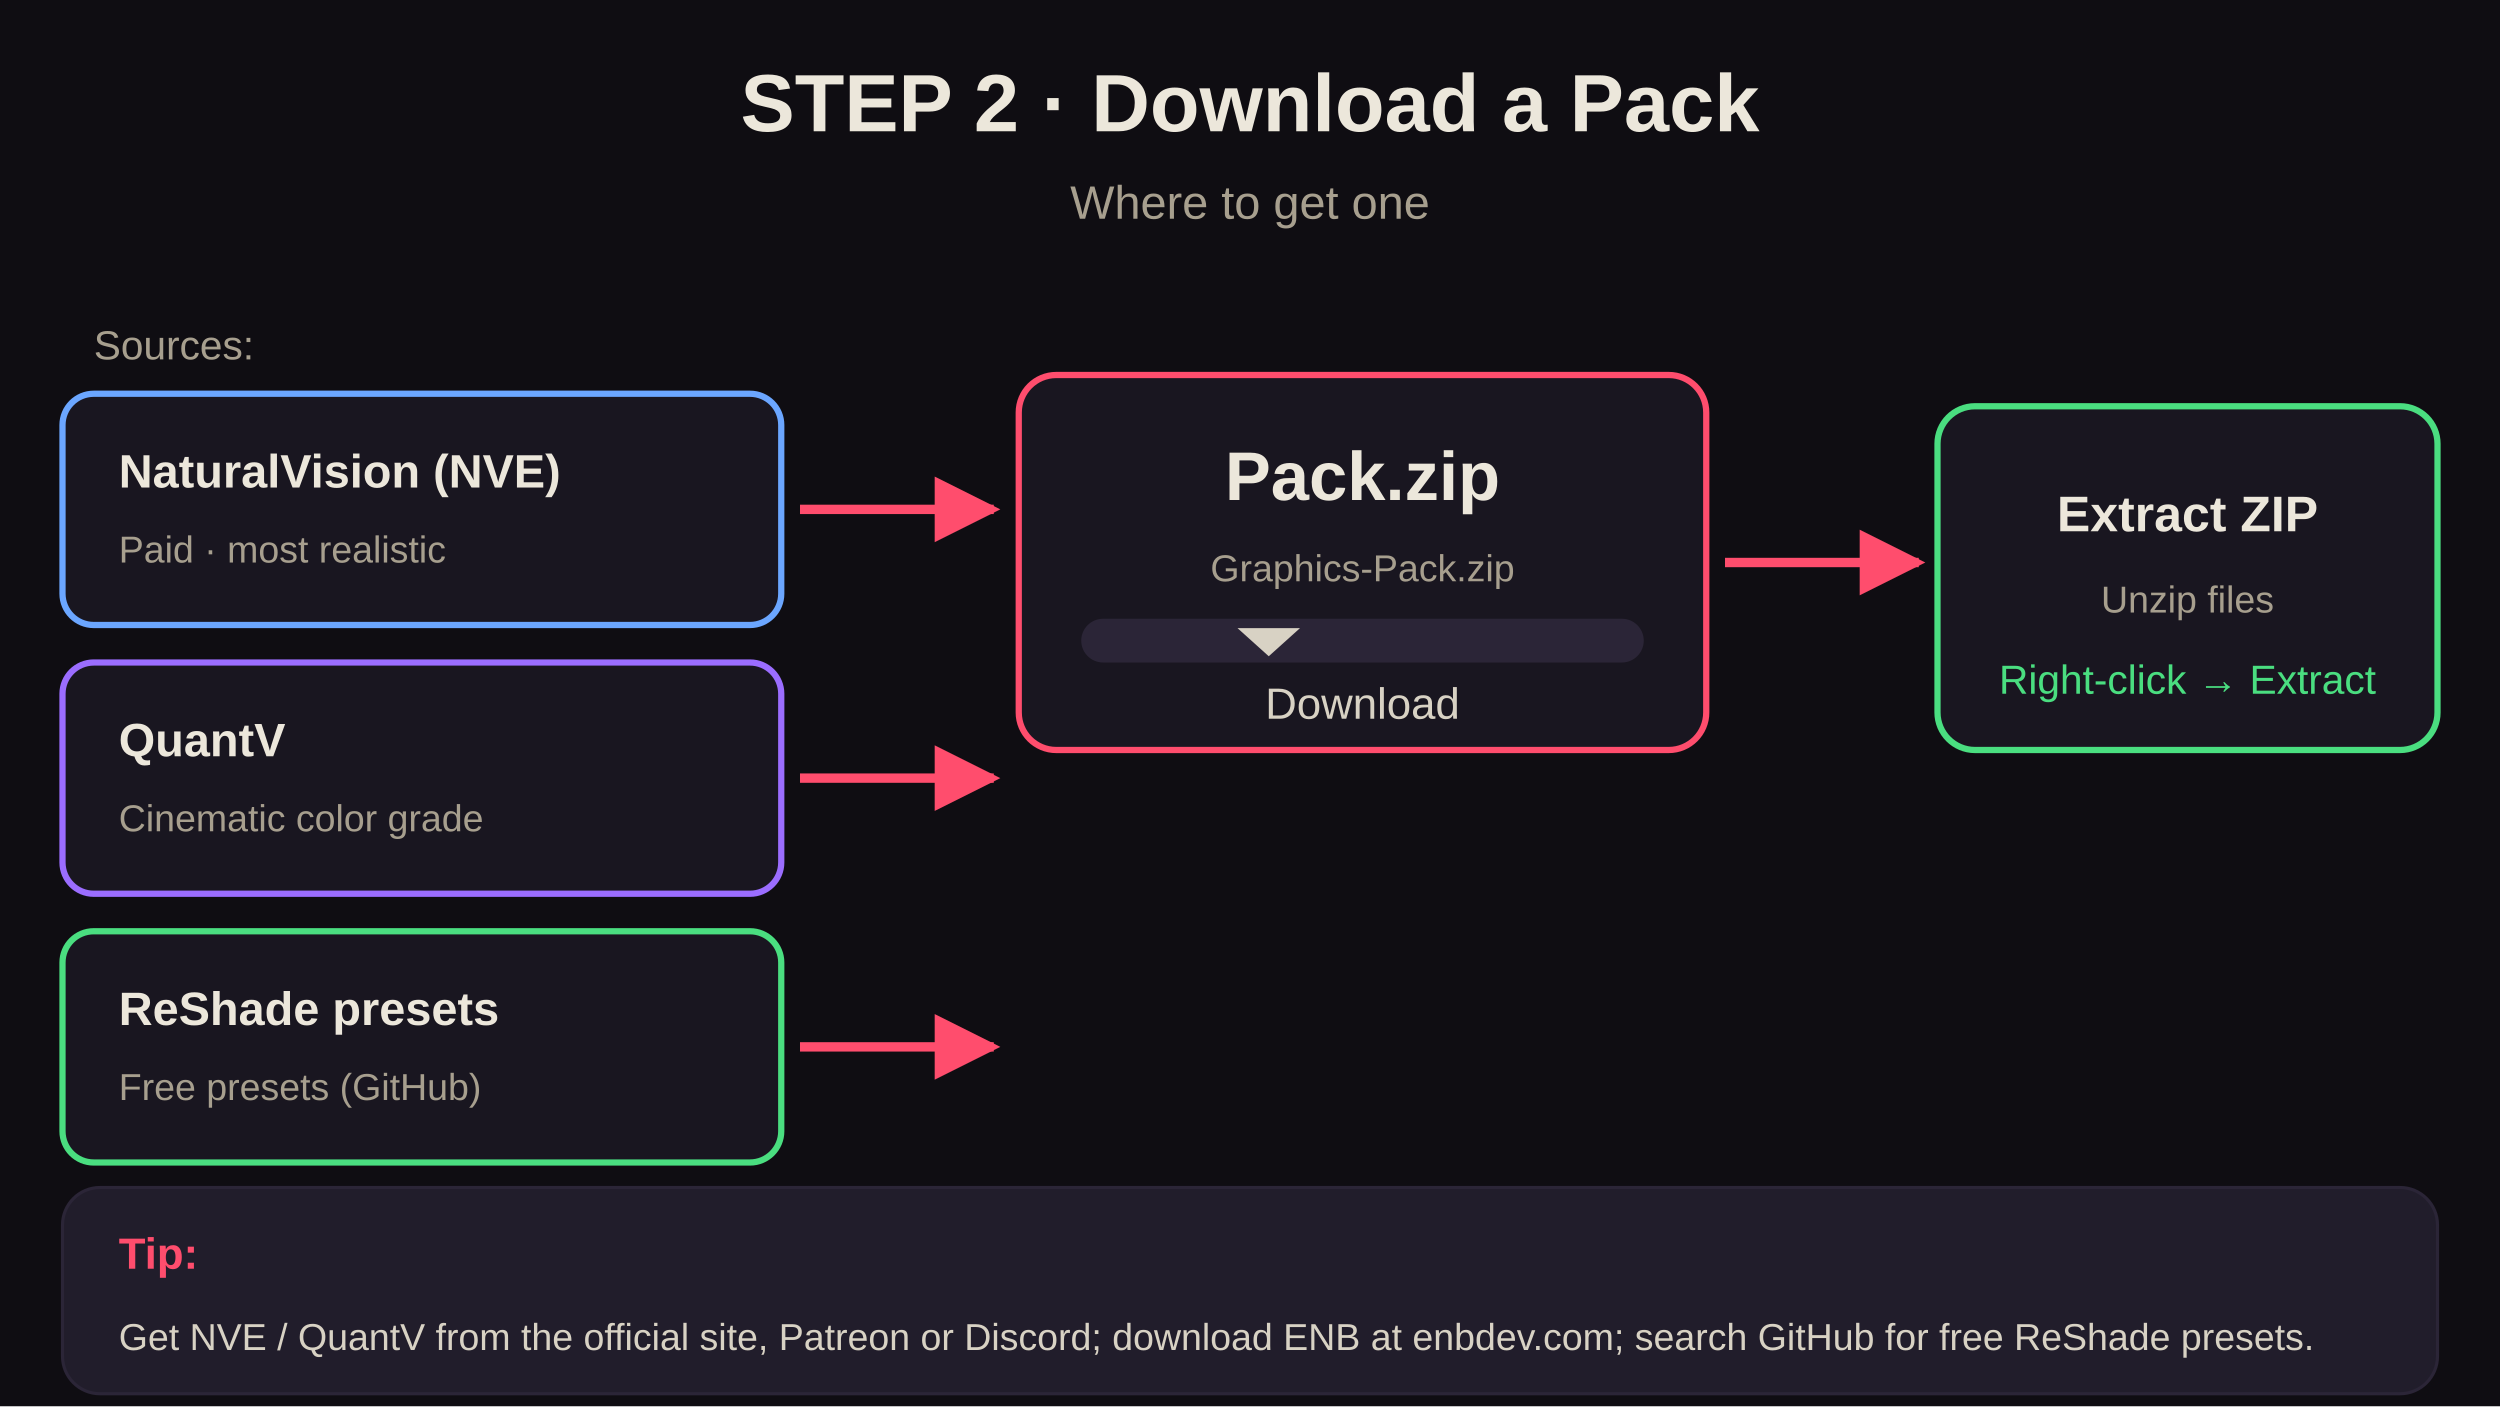
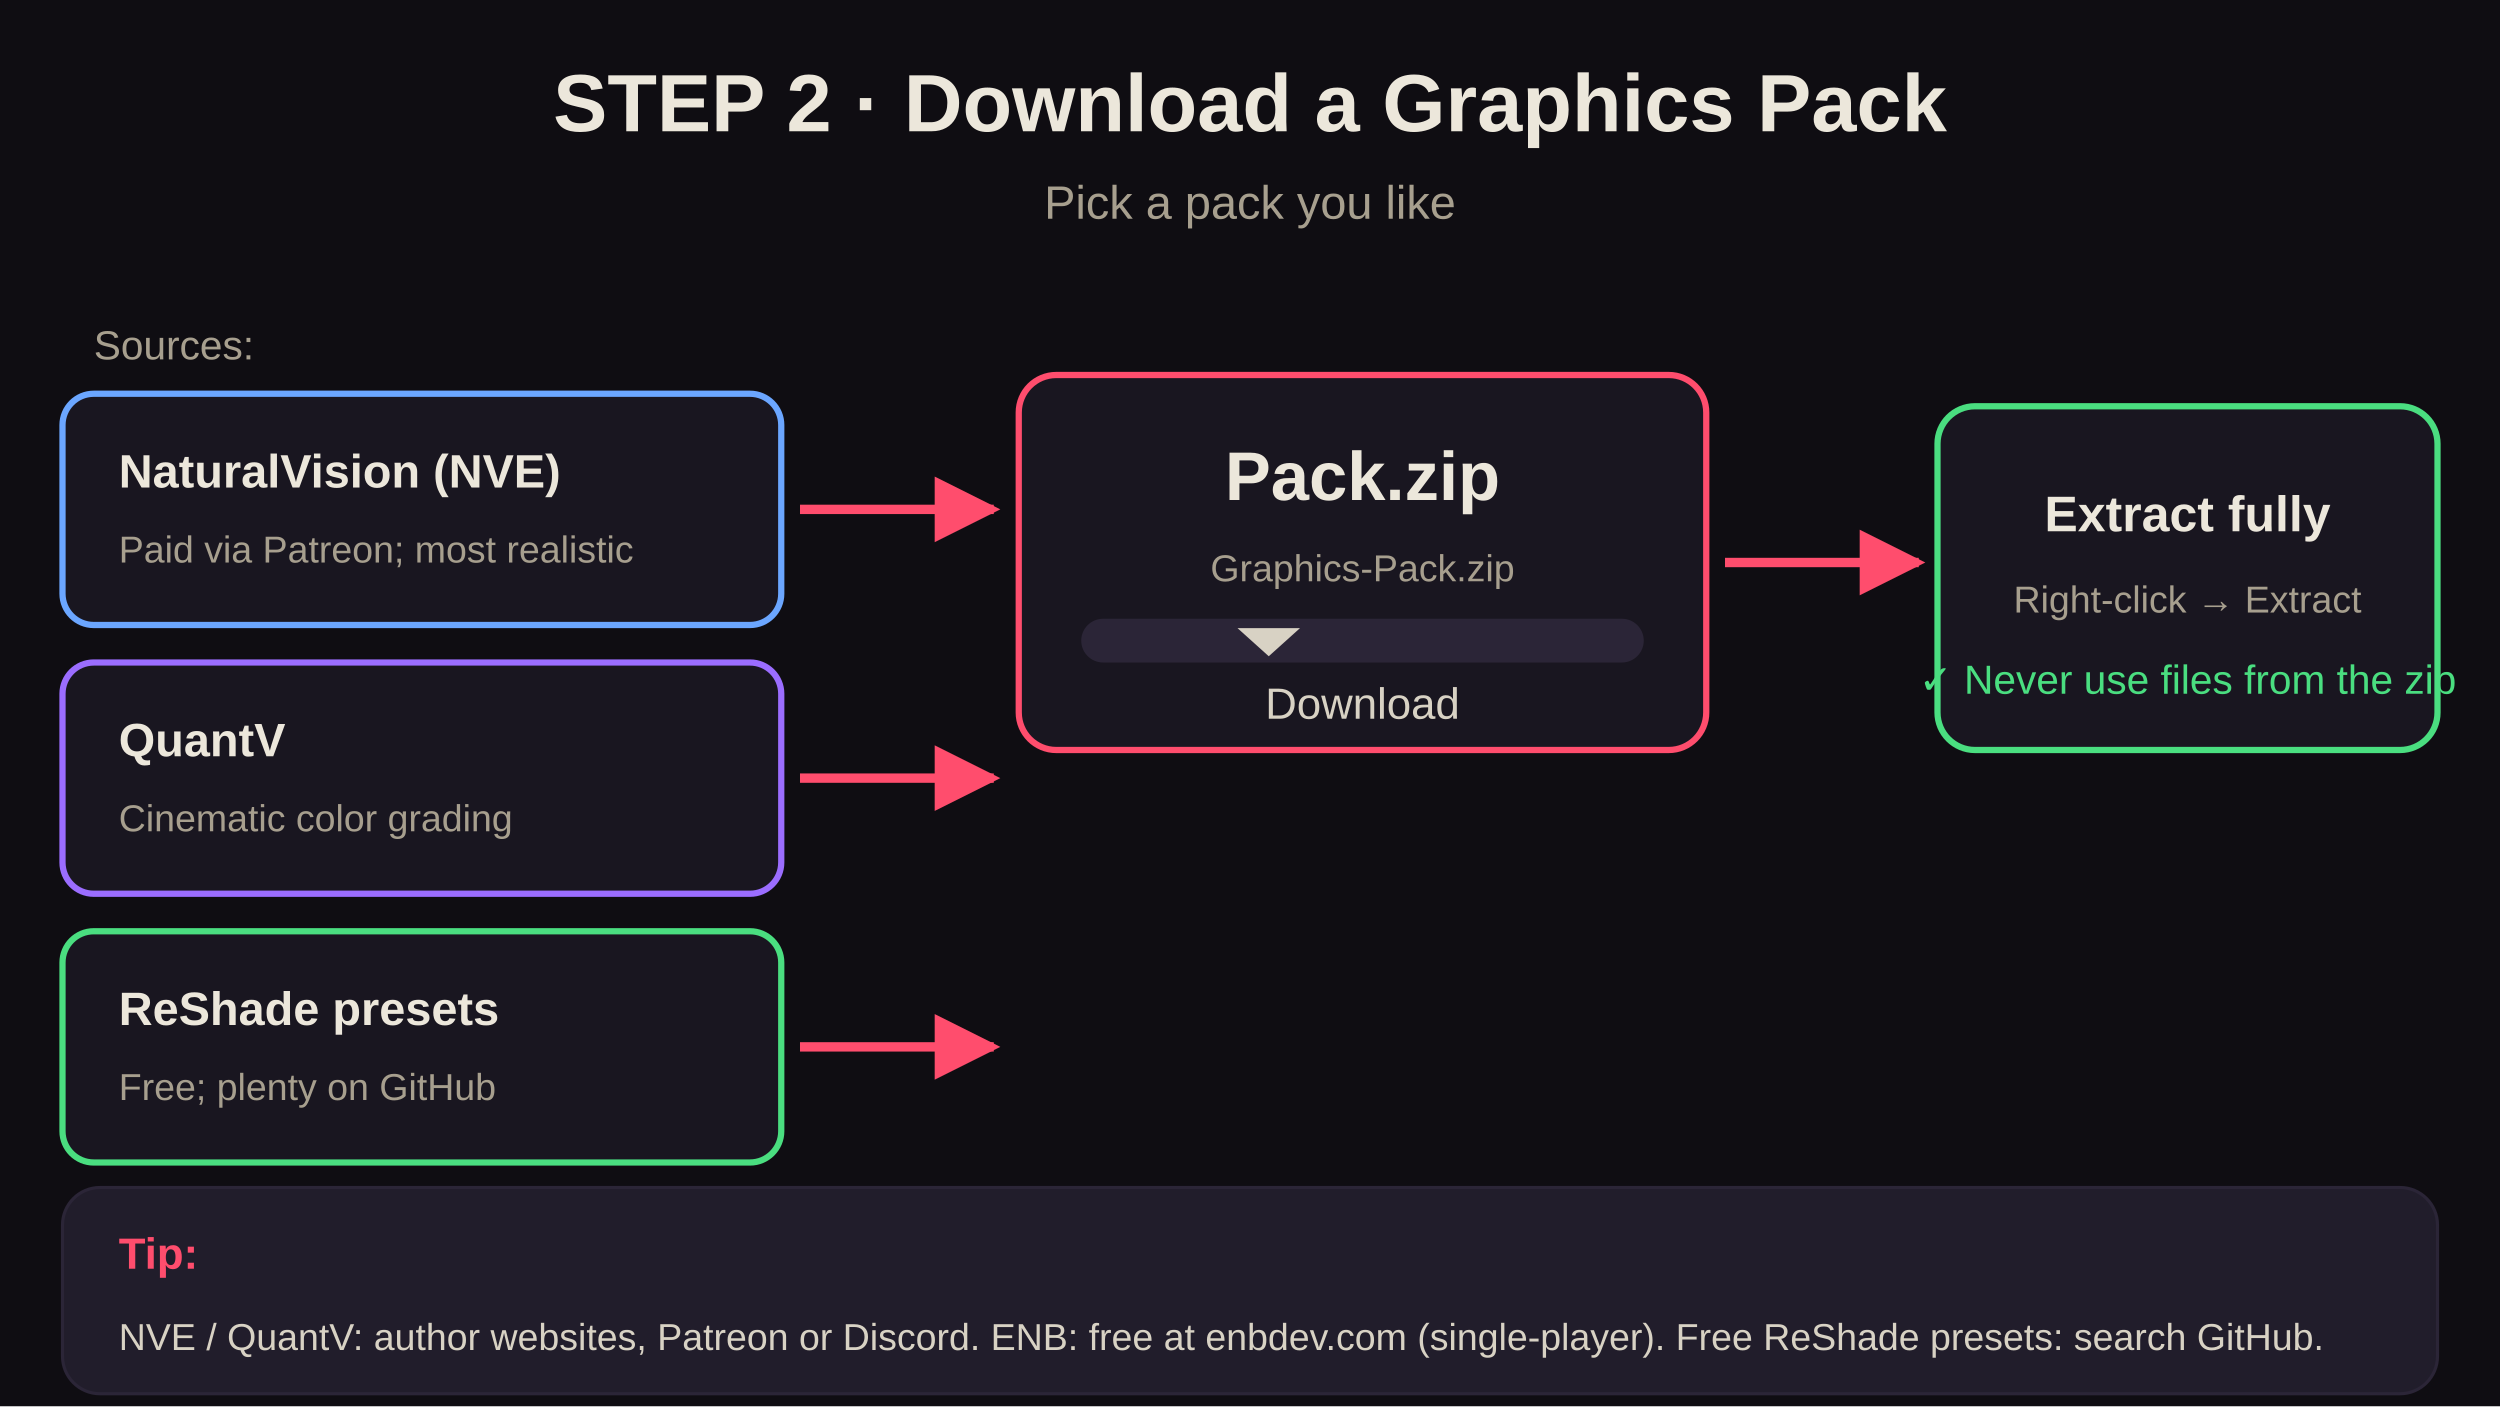
<svg xmlns="http://www.w3.org/2000/svg" width="800" height="450" viewBox="0 0 800 450" font-family="'Segoe UI','Microsoft YaHei',Arial,sans-serif">
  <rect width="800" height="450" fill="#0f0d12" />
-   <text x="400" y="42" text-anchor="middle" font-size="26" font-weight="bold" fill="#ece7db">STEP 2 · Download a Pack</text>
-   <text x="400" y="70" text-anchor="middle" font-size="15" fill="#a79f8e">Where to get one</text>
+   <text x="400" y="42" text-anchor="middle" font-size="26" font-weight="bold" fill="#ece7db">STEP 2 · Download a Graphics Pack</text>
+   <text x="400" y="70" text-anchor="middle" font-size="15" fill="#a79f8e">Pick a pack you like</text>
  <text x="30" y="115" font-size="13" fill="#a79f8e">Sources:</text>
  <rect x="20" y="126" width="230" height="74" rx="10" fill="#191620" stroke="#6ba6ff" stroke-width="2" />
  <text x="38" y="156" font-size="15" font-weight="bold" fill="#ece7db">NaturalVision (NVE)</text>
-   <text x="38" y="180" font-size="12" fill="#a79f8e">Paid · most realistic</text>
+   <text x="38" y="180" font-size="12" fill="#a79f8e">Paid via Patreon; most realistic</text>
  <rect x="20" y="212" width="230" height="74" rx="10" fill="#191620" stroke="#9b6dff" stroke-width="2" />
  <text x="38" y="242" font-size="15" font-weight="bold" fill="#ece7db">QuantV</text>
-   <text x="38" y="266" font-size="12" fill="#a79f8e">Cinematic color grade</text>
+   <text x="38" y="266" font-size="12" fill="#a79f8e">Cinematic color grading</text>
  <rect x="20" y="298" width="230" height="74" rx="10" fill="#191620" stroke="#4ade80" stroke-width="2" />
  <text x="38" y="328" font-size="15" font-weight="bold" fill="#ece7db">ReShade presets</text>
-   <text x="38" y="352" font-size="12" fill="#a79f8e">Free presets (GitHub)</text>
+   <text x="38" y="352" font-size="12" fill="#a79f8e">Free; plenty on GitHub</text>
  <path d="M 256 163 L 318 163" stroke="#ff4d6d" stroke-width="3" marker-end="url(#ar)" />
  <path d="M 256 249 L 318 249" stroke="#ff4d6d" stroke-width="3" marker-end="url(#ar)" />
  <path d="M 256 335 L 318 335" stroke="#ff4d6d" stroke-width="3" marker-end="url(#ar)" />
  <rect x="326" y="120" width="220" height="120" rx="12" fill="#191620" stroke="#ff4d6d" stroke-width="2" />
  <text x="436" y="160" text-anchor="middle" font-size="22" font-weight="bold" fill="#ece7db">Pack.zip</text>
  <text x="436" y="186" text-anchor="middle" font-size="12" fill="#a79f8e">Graphics-Pack.zip</text>
  <rect x="346" y="198" width="180" height="14" rx="7" fill="#2b2537" />
  <path d="M 396 201 L 416 201 L 406 210 z" fill="#d8d2c4" />
  <text x="436" y="230" text-anchor="middle" font-size="14" fill="#d8d2c4">Download</text>
  <path d="M 552 180 L 614 180" stroke="#ff4d6d" stroke-width="3" marker-end="url(#ar)" />
  <rect x="620" y="130" width="160" height="110" rx="12" fill="#191620" stroke="#4ade80" stroke-width="2" />
-   <text x="700" y="170" text-anchor="middle" font-size="16" font-weight="bold" fill="#ece7db">Extract ZIP</text>
-   <text x="700" y="196" text-anchor="middle" font-size="12" fill="#a79f8e">Unzip files</text>
-   <text x="700" y="222" text-anchor="middle" font-size="13" fill="#4ade80">Right-click → Extract</text>
+   <text x="700" y="170" text-anchor="middle" font-size="16" font-weight="bold" fill="#ece7db">Extract fully</text>
+   <text x="700" y="196" text-anchor="middle" font-size="12" fill="#a79f8e">Right-click → Extract</text>
+   <text x="700" y="222" text-anchor="middle" font-size="13" fill="#4ade80">✓ Never use files from the zip</text>
  <rect x="20" y="380" width="760" height="66" rx="12" fill="#211d2b" stroke="#2b2537" />
  <text x="38" y="406" font-size="14" fill="#ff4d6d" font-weight="bold">Tip:</text>
-   <text x="38" y="432" font-size="12" fill="#d8d2c4">Get NVE / QuantV from the official site, Patreon or Discord; download ENB at enbdev.com; search GitHub for free ReShade presets.</text>
+   <text x="38" y="432" font-size="12" fill="#d8d2c4">NVE / QuantV: author websites, Patreon or Discord. ENB: free at enbdev.com (single-player). Free ReShade presets: search GitHub.</text>
  <defs>
    <marker id="ar" viewBox="0 0 10 10" refX="9" refY="5" markerWidth="7" markerHeight="7" orient="auto-start-reverse">
      <path d="M 0 0 L 10 5 L 0 10 z" fill="#ff4d6d" />
    </marker>
  </defs>
</svg>
